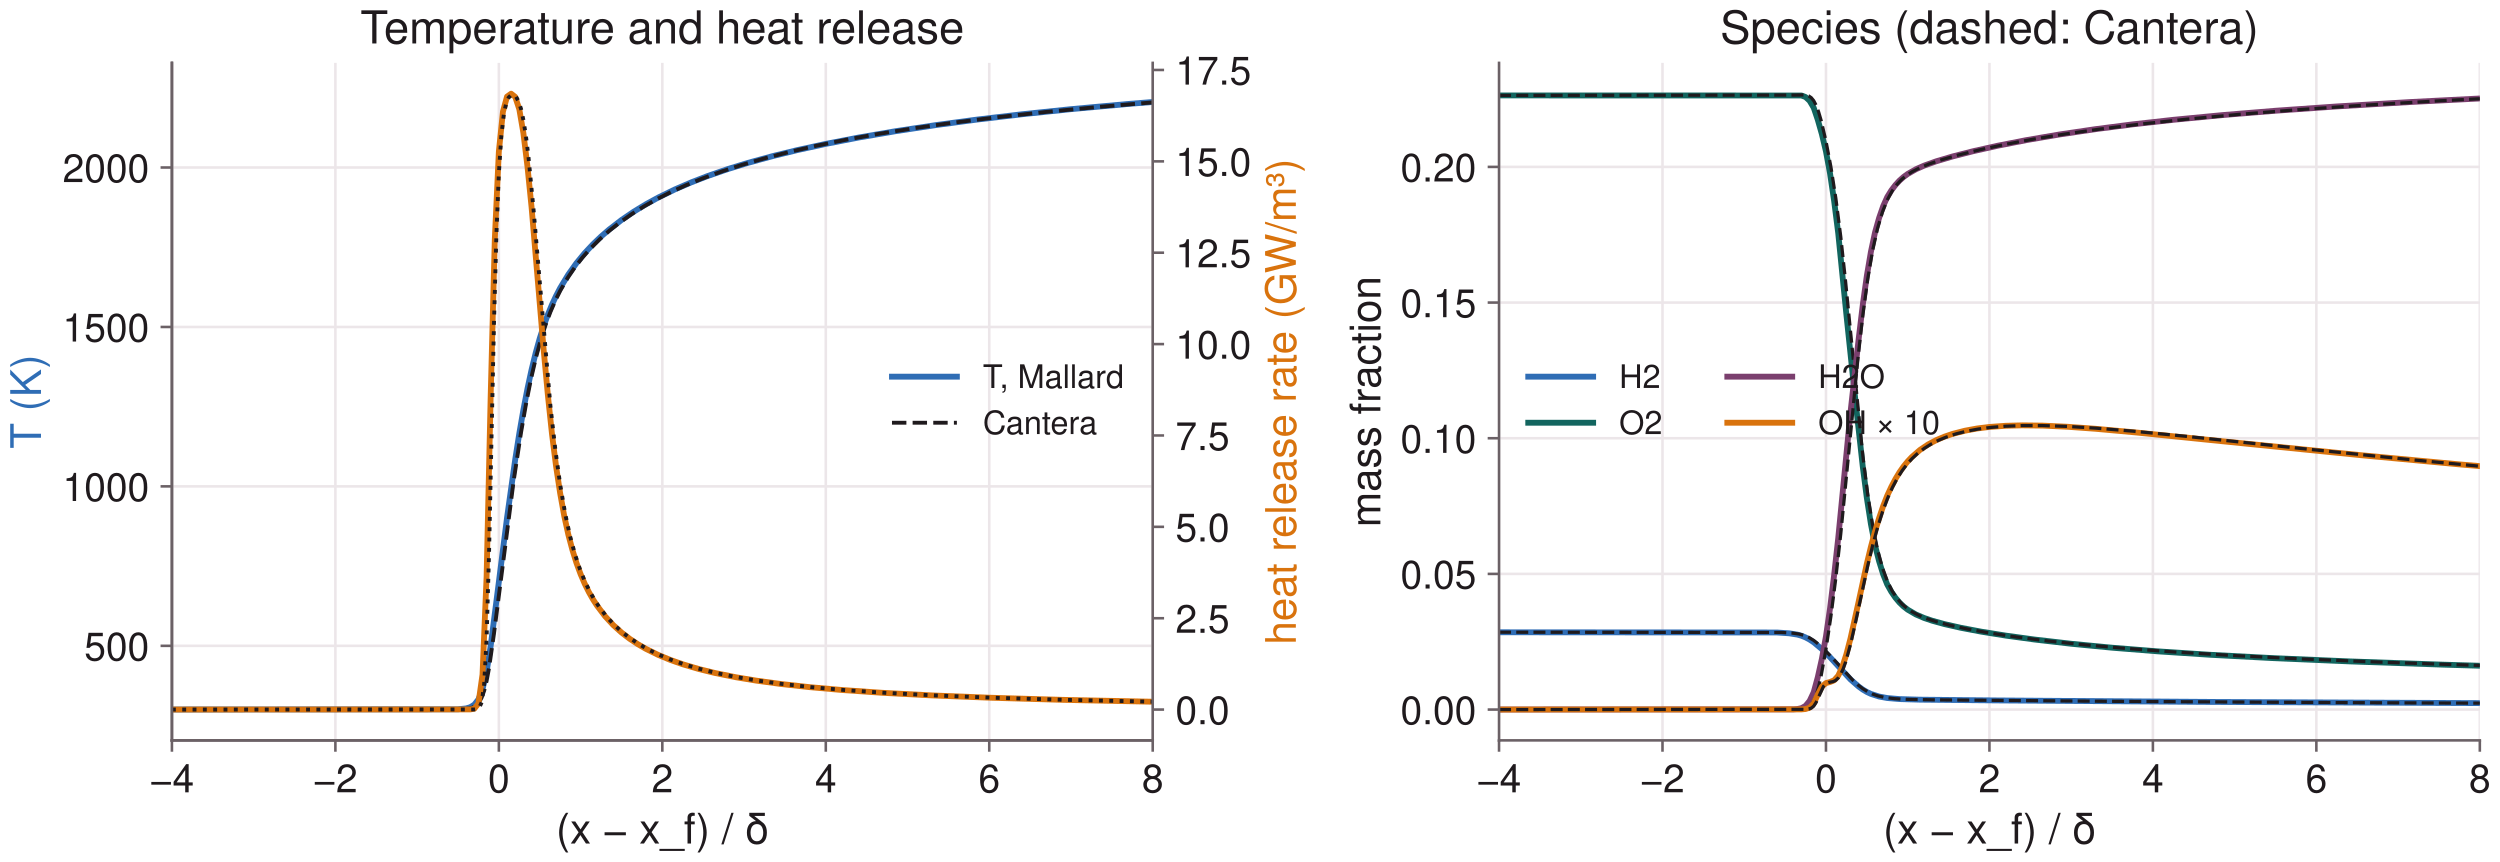
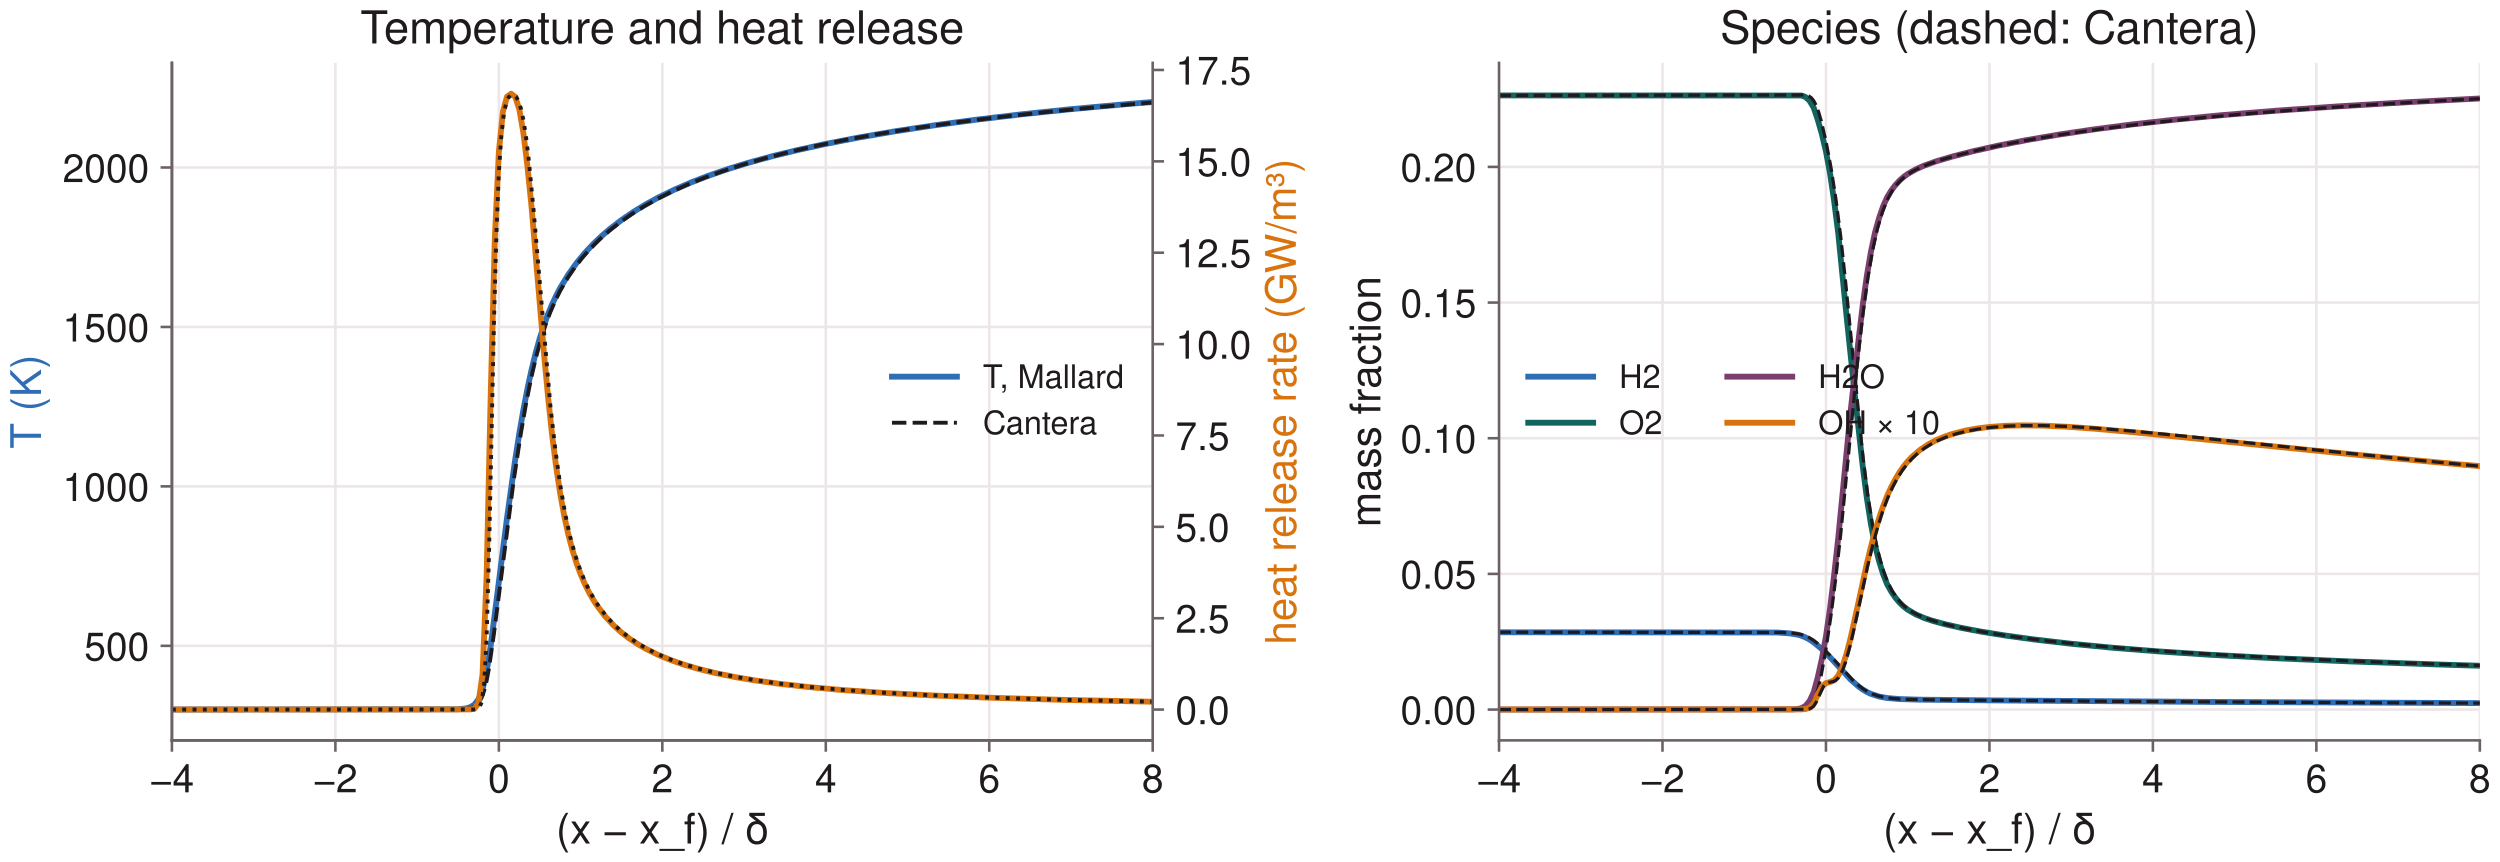
<svg xmlns="http://www.w3.org/2000/svg" xmlns:xlink="http://www.w3.org/1999/xlink" width="770.322pt" height="265.453pt" viewBox="0 0 770.322 265.453" version="1.1">
  <defs>
    <style type="text/css">*{stroke-linejoin: round; stroke-linecap: butt}</style>
  </defs>
  <g id="figure_1">
    <g id="patch_1">
      <path d="M 0 265.453  L 770.322 265.453  L 770.322 0  L 0 0  L 0 265.453  z " style="fill: none" />
    </g>
    <g id="axes_1">
      <g id="patch_2">
        <path d="M 52.975 228.131  L 355.186 228.131  L 355.186 19.38  L 52.975 19.38  L 52.975 228.131  z " style="fill: none" />
      </g>
      <g id="matplotlib.axis_1">
        <g id="xtick_1">
          <g id="line2d_1">
            <path d="M 52.975 228.131  L 52.975 19.38  " clip-path="url(#pecd382f8bd)" style="fill: none; stroke: #ece6e9; stroke-width: 0.8; stroke-linecap: square" />
          </g>
          <g id="line2d_2">
            <defs>
              <path id="m103bd00e00" d="M 0 0  L 0 3.5  " style="stroke: #6b6166; stroke-width: 0.8" />
            </defs>
            <g>
              <use xlink:href="#m103bd00e00" x="52.975" y="228.131" style="fill: #6b6166; stroke: #6b6166; stroke-width: 0.8" />
            </g>
          </g>
          <g id="text_1">
            <text style="font-size: 12px; font-family: 'Helvetica', 'Arial', 'DejaVu Sans'; text-anchor: middle; fill: #1f1a1d" x="52.975" y="244.131" transform="rotate(-0 52.97531 244.1309)">−4</text>
          </g>
        </g>
        <g id="xtick_2">
          <g id="line2d_3">
            <path d="M 103.344 228.131  L 103.344 19.38  " clip-path="url(#pecd382f8bd)" style="fill: none; stroke: #ece6e9; stroke-width: 0.8; stroke-linecap: square" />
          </g>
          <g id="line2d_4">
            <g>
              <use xlink:href="#m103bd00e00" x="103.344" y="228.131" style="fill: #6b6166; stroke: #6b6166; stroke-width: 0.8" />
            </g>
          </g>
          <g id="text_2">
            <text style="font-size: 12px; font-family: 'Helvetica', 'Arial', 'DejaVu Sans'; text-anchor: middle; fill: #1f1a1d" x="103.344" y="244.131" transform="rotate(-0 103.3437 244.1309)">−2</text>
          </g>
        </g>
        <g id="xtick_3">
          <g id="line2d_5">
            <path d="M 153.712 228.131  L 153.712 19.38  " clip-path="url(#pecd382f8bd)" style="fill: none; stroke: #ece6e9; stroke-width: 0.8; stroke-linecap: square" />
          </g>
          <g id="line2d_6">
            <g>
              <use xlink:href="#m103bd00e00" x="153.712" y="228.131" style="fill: #6b6166; stroke: #6b6166; stroke-width: 0.8" />
            </g>
          </g>
          <g id="text_3">
            <text style="font-size: 12px; font-family: 'Helvetica', 'Arial', 'DejaVu Sans'; text-anchor: middle; fill: #1f1a1d" x="153.712" y="244.131" transform="rotate(-0 153.7121 244.1309)">0</text>
          </g>
        </g>
        <g id="xtick_4">
          <g id="line2d_7">
            <path d="M 204.081 228.131  L 204.081 19.38  " clip-path="url(#pecd382f8bd)" style="fill: none; stroke: #ece6e9; stroke-width: 0.8; stroke-linecap: square" />
          </g>
          <g id="line2d_8">
            <g>
              <use xlink:href="#m103bd00e00" x="204.081" y="228.131" style="fill: #6b6166; stroke: #6b6166; stroke-width: 0.8" />
            </g>
          </g>
          <g id="text_4">
            <text style="font-size: 12px; font-family: 'Helvetica', 'Arial', 'DejaVu Sans'; text-anchor: middle; fill: #1f1a1d" x="204.081" y="244.131" transform="rotate(-0 204.0806 244.1309)">2</text>
          </g>
        </g>
        <g id="xtick_5">
          <g id="line2d_9">
            <path d="M 254.449 228.131  L 254.449 19.38  " clip-path="url(#pecd382f8bd)" style="fill: none; stroke: #ece6e9; stroke-width: 0.8; stroke-linecap: square" />
          </g>
          <g id="line2d_10">
            <g>
              <use xlink:href="#m103bd00e00" x="254.449" y="228.131" style="fill: #6b6166; stroke: #6b6166; stroke-width: 0.8" />
            </g>
          </g>
          <g id="text_5">
            <text style="font-size: 12px; font-family: 'Helvetica', 'Arial', 'DejaVu Sans'; text-anchor: middle; fill: #1f1a1d" x="254.449" y="244.131" transform="rotate(-0 254.449 244.1309)">4</text>
          </g>
        </g>
        <g id="xtick_6">
          <g id="line2d_11">
            <path d="M 304.817 228.131  L 304.817 19.38  " clip-path="url(#pecd382f8bd)" style="fill: none; stroke: #ece6e9; stroke-width: 0.8; stroke-linecap: square" />
          </g>
          <g id="line2d_12">
            <g>
              <use xlink:href="#m103bd00e00" x="304.817" y="228.131" style="fill: #6b6166; stroke: #6b6166; stroke-width: 0.8" />
            </g>
          </g>
          <g id="text_6">
            <text style="font-size: 12px; font-family: 'Helvetica', 'Arial', 'DejaVu Sans'; text-anchor: middle; fill: #1f1a1d" x="304.817" y="244.131" transform="rotate(-0 304.8174 244.1309)">6</text>
          </g>
        </g>
        <g id="xtick_7">
          <g id="line2d_13">
            <path d="M 355.186 228.131  L 355.186 19.38  " clip-path="url(#pecd382f8bd)" style="fill: none; stroke: #ece6e9; stroke-width: 0.8; stroke-linecap: square" />
          </g>
          <g id="line2d_14">
            <g>
              <use xlink:href="#m103bd00e00" x="355.186" y="228.131" style="fill: #6b6166; stroke: #6b6166; stroke-width: 0.8" />
            </g>
          </g>
          <g id="text_7">
            <text style="font-size: 12px; font-family: 'Helvetica', 'Arial', 'DejaVu Sans'; text-anchor: middle; fill: #1f1a1d" x="355.186" y="244.131" transform="rotate(-0 355.1858 244.1309)">8</text>
          </g>
        </g>
        <g id="text_8">
          <text style="font-size: 13px; font-family: 'Helvetica', 'Arial', 'DejaVu Sans'; text-anchor: middle; fill: #1f1a1d" x="204.081" y="259.92" transform="rotate(-0 204.0806 259.92)">(x − x_f) / δ</text>
        </g>
      </g>
      <g id="matplotlib.axis_2">
        <g id="ytick_1">
          <g id="line2d_15">
            <path d="M 52.975 198.992  L 355.186 198.992  " clip-path="url(#pecd382f8bd)" style="fill: none; stroke: #ece6e9; stroke-width: 0.8; stroke-linecap: square" />
          </g>
          <g id="line2d_16">
            <defs>
              <path id="m89a3976786" d="M 0 0  L -3.5 0  " style="stroke: #6b6166; stroke-width: 0.8" />
            </defs>
            <g>
              <use xlink:href="#m89a3976786" x="52.975" y="198.992" style="fill: #6b6166; stroke: #6b6166; stroke-width: 0.8" />
            </g>
          </g>
          <g id="text_9">
            <text style="font-size: 12px; font-family: 'Helvetica', 'Arial', 'DejaVu Sans'; text-anchor: end; fill: #1f1a1d" x="45.975" y="203.492" transform="rotate(-0 45.97531 203.4922)">500</text>
          </g>
        </g>
        <g id="ytick_2">
          <g id="line2d_17">
            <path d="M 52.975 149.867  L 355.186 149.867  " clip-path="url(#pecd382f8bd)" style="fill: none; stroke: #ece6e9; stroke-width: 0.8; stroke-linecap: square" />
          </g>
          <g id="line2d_18">
            <g>
              <use xlink:href="#m89a3976786" x="52.975" y="149.867" style="fill: #6b6166; stroke: #6b6166; stroke-width: 0.8" />
            </g>
          </g>
          <g id="text_10">
            <text style="font-size: 12px; font-family: 'Helvetica', 'Arial', 'DejaVu Sans'; text-anchor: end; fill: #1f1a1d" x="45.975" y="154.367" transform="rotate(-0 45.97531 154.3671)">1000</text>
          </g>
        </g>
        <g id="ytick_3">
          <g id="line2d_19">
            <path d="M 52.975 100.742  L 355.186 100.742  " clip-path="url(#pecd382f8bd)" style="fill: none; stroke: #ece6e9; stroke-width: 0.8; stroke-linecap: square" />
          </g>
          <g id="line2d_20">
            <g>
              <use xlink:href="#m89a3976786" x="52.975" y="100.742" style="fill: #6b6166; stroke: #6b6166; stroke-width: 0.8" />
            </g>
          </g>
          <g id="text_11">
            <text style="font-size: 12px; font-family: 'Helvetica', 'Arial', 'DejaVu Sans'; text-anchor: end; fill: #1f1a1d" x="45.975" y="105.242" transform="rotate(-0 45.97531 105.2419)">1500</text>
          </g>
        </g>
        <g id="ytick_4">
          <g id="line2d_21">
            <path d="M 52.975 51.617  L 355.186 51.617  " clip-path="url(#pecd382f8bd)" style="fill: none; stroke: #ece6e9; stroke-width: 0.8; stroke-linecap: square" />
          </g>
          <g id="line2d_22">
            <g>
              <use xlink:href="#m89a3976786" x="52.975" y="51.617" style="fill: #6b6166; stroke: #6b6166; stroke-width: 0.8" />
            </g>
          </g>
          <g id="text_12">
            <text style="font-size: 12px; font-family: 'Helvetica', 'Arial', 'DejaVu Sans'; text-anchor: end; fill: #1f1a1d" x="45.975" y="56.117" transform="rotate(-0 45.97531 56.11676)">2000</text>
          </g>
        </g>
        <g id="text_13">
          <text style="font-size: 13px; font-family: 'Helvetica', 'Arial', 'DejaVu Sans'; text-anchor: middle; fill: #2f6db5" x="12.63" y="123.755" transform="rotate(-90 12.63 123.7555)">T (K)</text>
        </g>
      </g>
      <g id="line2d_23">
-         <path d="M 17.717 218.641  L 141.12 218.553  L 143.638 218.277  L 144.898 217.9  L 146.157 217.115  L 147.416 215.506  L 148.675 212.401  L 149.935 207.012  L 151.194 199.037  L 153.712 179.33  L 156.231 159.524  L 158.749 141.604  L 160.008 133.58  L 161.267 126.3  L 162.527 119.768  L 163.786 113.938  L 165.045 108.79  L 166.304 104.285  L 167.563 100.35  L 168.823 96.903  L 170.082 93.871  L 171.341 91.171  L 172.6 88.752  L 175.119 84.585  L 177.637 81.054  L 180.156 77.997  L 182.674 75.302  L 185.192 72.891  L 187.711 70.712  L 191.488 67.797  L 195.266 65.224  L 199.044 62.93  L 202.821 60.866  L 207.858 58.408  L 212.895 56.229  L 217.932 54.278  L 224.228 52.102  L 230.524 50.166  L 238.079 48.099  L 245.635 46.257  L 254.449 44.337  L 264.523 42.386  L 275.856 40.44  L 288.448 38.532  L 301.04 36.846  L 314.891 35.207  L 330.002 33.632  L 347.631 32.024  L 366.519 30.524  L 385.407 29.237  L 392.962 28.89  L 394.221 28.869  L 394.221 28.869  " clip-path="url(#pecd382f8bd)" style="fill: none; stroke: #2f6db5; stroke-width: 1.8; stroke-linecap: square" />
+         <path d="M 17.7 218.641  L 141.118 218.553  L 143.637 218.277  L 144.897 217.9  L 146.156 217.115  L 147.415 215.506  L 148.675 212.401  L 149.934 207.012  L 151.193 199.037  L 153.712 179.33  L 156.231 159.524  L 158.75 141.604  L 160.009 133.58  L 161.268 126.3  L 162.528 119.768  L 163.787 113.938  L 165.046 108.79  L 166.306 104.285  L 167.565 100.35  L 168.825 96.903  L 170.084 93.871  L 171.343 91.171  L 172.603 88.752  L 175.121 84.585  L 177.64 81.054  L 180.159 77.997  L 182.678 75.302  L 185.196 72.891  L 187.715 70.712  L 191.493 67.797  L 195.271 65.224  L 199.049 62.93  L 202.827 60.866  L 207.865 58.408  L 212.902 56.229  L 217.94 54.278  L 224.237 52.102  L 230.534 50.166  L 238.09 48.099  L 245.646 46.257  L 254.462 44.337  L 264.536 42.386  L 275.871 40.44  L 288.464 38.532  L 301.058 36.846  L 314.911 35.207  L 330.024 33.632  L 347.655 32.024  L 366.545 30.524  L 385.436 29.237  L 392.992 28.89  L 394.251 28.869  L 394.251 28.869  " clip-path="url(#pecd382f8bd)" style="fill: none; stroke: #2f6db5; stroke-width: 1.8; stroke-linecap: square" />
      </g>
      <g id="line2d_24">
-         <path d="M 52.975 218.642  L 142.351 218.565  L 144.623 218.311  L 145.381 218.102  L 146.138 217.762  L 146.895 217.211  L 147.653 216.332  L 148.41 214.953  L 149.168 212.863  L 149.925 209.859  L 150.682 205.846  L 152.197 195.316  L 158.257 148.252  L 160.529 133.338  L 162.044 124.637  L 163.559 117.012  L 165.073 110.448  L 166.588 104.856  L 168.103 100.107  L 169.618 96.055  L 171.133 92.567  L 172.648 89.526  L 174.92 85.61  L 177.192 82.273  L 179.464 79.365  L 181.737 76.785  L 184.766 73.743  L 187.796 71.059  L 190.826 68.66  L 194.613 65.988  L 198.4 63.609  L 202.187 61.472  L 206.732 59.169  L 211.276 57.104  L 216.578 54.943  L 222.637 52.744  L 228.697 50.782  L 235.513 48.808  L 243.088 46.853  L 251.419 44.941  L 260.508 43.09  L 270.355 41.311  L 281.716 39.497  L 293.835 37.792  L 307.468 36.103  L 322.617 34.459  L 339.28 32.878  L 355.186 31.55  L 355.186 31.55  " clip-path="url(#pecd382f8bd)" style="fill: none; stroke-dasharray: 4.44,1.92; stroke-dashoffset: 0; stroke: #1f1a1d; stroke-width: 1.2" />
+         <path d="M 52.975 218.642  L 142.351 218.563  L 144.623 218.306  L 145.381 218.096  L 146.138 217.754  L 146.895 217.203  L 147.653 216.321  L 148.41 214.938  L 149.168 212.843  L 149.925 209.832  L 150.682 205.811  L 152.197 195.267  L 158.257 148.205  L 160.529 133.297  L 162.044 124.602  L 163.559 116.982  L 165.073 110.422  L 166.588 104.835  L 168.103 100.089  L 169.618 96.041  L 171.133 92.555  L 172.648 89.517  L 174.92 85.603  L 177.192 82.268  L 179.464 79.362  L 181.737 76.784  L 184.766 73.744  L 187.796 71.062  L 190.826 68.665  L 194.613 65.995  L 198.4 63.619  L 202.187 61.482  L 206.732 59.181  L 211.276 57.117  L 216.578 54.957  L 222.637 52.759  L 228.697 50.799  L 235.513 48.826  L 243.088 46.872  L 251.419 44.961  L 260.508 43.11  L 270.355 41.331  L 281.716 39.519  L 293.835 37.815  L 307.468 36.127  L 322.617 34.482  L 339.28 32.9  L 355.186 31.571  L 355.186 31.571  " clip-path="url(#pecd382f8bd)" style="fill: none; stroke-dasharray: 4.44,1.92; stroke-dashoffset: 0; stroke: #1f1a1d; stroke-width: 1.2" />
      </g>
      <g id="patch_3">
        <path d="M 52.975 228.131  L 52.975 19.38  " style="fill: none; stroke: #6b6166; stroke-width: 0.8; stroke-linejoin: miter; stroke-linecap: square" />
      </g>
      <g id="patch_4">
        <path d="M 52.975 228.131  L 355.186 228.131  " style="fill: none; stroke: #6b6166; stroke-width: 0.8; stroke-linejoin: miter; stroke-linecap: square" />
      </g>
      <g id="text_14">
        <text style="font-size: 14px; font-family: 'Helvetica', 'Arial', 'DejaVu Sans'; text-anchor: middle; fill: #1f1a1d" x="204.081" y="13.38" transform="rotate(-0 204.0806 13.38)">Temperature and heat release</text>
      </g>
      <g id="legend_1">
        <g id="line2d_25">
          <path d="M 274.844 116.056  L 284.844 116.056  L 294.844 116.056  " style="fill: none; stroke: #2f6db5; stroke-width: 1.8; stroke-linecap: square" />
        </g>
        <g id="text_15">
          <text style="font-size: 10px; font-family: 'Helvetica', 'Arial', 'DejaVu Sans'; text-anchor: start; fill: #1f1a1d" x="302.844" y="119.556" transform="rotate(-0 302.8436 119.5563)">T, Mallard</text>
        </g>
        <g id="line2d_26">
          <path d="M 274.844 130.255  L 284.844 130.255  L 294.844 130.255  " style="fill: none; stroke-dasharray: 4.44,1.92; stroke-dashoffset: 0; stroke: #1f1a1d; stroke-width: 1.2" />
        </g>
        <g id="text_16">
          <text style="font-size: 10px; font-family: 'Helvetica', 'Arial', 'DejaVu Sans'; text-anchor: start; fill: #1f1a1d" x="302.844" y="133.755" transform="rotate(-0 302.8436 133.7555)">Cantera</text>
        </g>
      </g>
    </g>
    <g id="axes_2">
      <g id="patch_5">
        <path d="M 461.895 228.131  L 764.105 228.131  L 764.105 19.38  L 461.895 19.38  L 461.895 228.131  z " style="fill: none" />
      </g>
      <g id="matplotlib.axis_3">
        <g id="xtick_8">
          <g id="line2d_27">
            <path d="M 461.895 228.131  L 461.895 19.38  " clip-path="url(#p60fa558d27)" style="fill: none; stroke: #ece6e9; stroke-width: 0.8; stroke-linecap: square" />
          </g>
          <g id="line2d_28">
            <g>
              <use xlink:href="#m103bd00e00" x="461.895" y="228.131" style="fill: #6b6166; stroke: #6b6166; stroke-width: 0.8" />
            </g>
          </g>
          <g id="text_17">
            <text style="font-size: 12px; font-family: 'Helvetica', 'Arial', 'DejaVu Sans'; text-anchor: middle; fill: #1f1a1d" x="461.895" y="244.131" transform="rotate(-0 461.8948 244.1309)">−4</text>
          </g>
        </g>
        <g id="xtick_9">
          <g id="line2d_29">
            <path d="M 512.263 228.131  L 512.263 19.38  " clip-path="url(#p60fa558d27)" style="fill: none; stroke: #ece6e9; stroke-width: 0.8; stroke-linecap: square" />
          </g>
          <g id="line2d_30">
            <g>
              <use xlink:href="#m103bd00e00" x="512.263" y="228.131" style="fill: #6b6166; stroke: #6b6166; stroke-width: 0.8" />
            </g>
          </g>
          <g id="text_18">
            <text style="font-size: 12px; font-family: 'Helvetica', 'Arial', 'DejaVu Sans'; text-anchor: middle; fill: #1f1a1d" x="512.263" y="244.131" transform="rotate(-0 512.2632 244.1309)">−2</text>
          </g>
        </g>
        <g id="xtick_10">
          <g id="line2d_31">
            <path d="M 562.632 228.131  L 562.632 19.38  " clip-path="url(#p60fa558d27)" style="fill: none; stroke: #ece6e9; stroke-width: 0.8; stroke-linecap: square" />
          </g>
          <g id="line2d_32">
            <g>
              <use xlink:href="#m103bd00e00" x="562.632" y="228.131" style="fill: #6b6166; stroke: #6b6166; stroke-width: 0.8" />
            </g>
          </g>
          <g id="text_19">
            <text style="font-size: 12px; font-family: 'Helvetica', 'Arial', 'DejaVu Sans'; text-anchor: middle; fill: #1f1a1d" x="562.632" y="244.131" transform="rotate(-0 562.6316 244.1309)">0</text>
          </g>
        </g>
        <g id="xtick_11">
          <g id="line2d_33">
            <path d="M 613 228.131  L 613 19.38  " clip-path="url(#p60fa558d27)" style="fill: none; stroke: #ece6e9; stroke-width: 0.8; stroke-linecap: square" />
          </g>
          <g id="line2d_34">
            <g>
              <use xlink:href="#m103bd00e00" x="613" y="228.131" style="fill: #6b6166; stroke: #6b6166; stroke-width: 0.8" />
            </g>
          </g>
          <g id="text_20">
            <text style="font-size: 12px; font-family: 'Helvetica', 'Arial', 'DejaVu Sans'; text-anchor: middle; fill: #1f1a1d" x="613" y="244.131" transform="rotate(-0 613.0001 244.1309)">2</text>
          </g>
        </g>
        <g id="xtick_12">
          <g id="line2d_35">
            <path d="M 663.368 228.131  L 663.368 19.38  " clip-path="url(#p60fa558d27)" style="fill: none; stroke: #ece6e9; stroke-width: 0.8; stroke-linecap: square" />
          </g>
          <g id="line2d_36">
            <g>
              <use xlink:href="#m103bd00e00" x="663.368" y="228.131" style="fill: #6b6166; stroke: #6b6166; stroke-width: 0.8" />
            </g>
          </g>
          <g id="text_21">
            <text style="font-size: 12px; font-family: 'Helvetica', 'Arial', 'DejaVu Sans'; text-anchor: middle; fill: #1f1a1d" x="663.368" y="244.131" transform="rotate(-0 663.3685 244.1309)">4</text>
          </g>
        </g>
        <g id="xtick_13">
          <g id="line2d_37">
            <path d="M 713.737 228.131  L 713.737 19.38  " clip-path="url(#p60fa558d27)" style="fill: none; stroke: #ece6e9; stroke-width: 0.8; stroke-linecap: square" />
          </g>
          <g id="line2d_38">
            <g>
              <use xlink:href="#m103bd00e00" x="713.737" y="228.131" style="fill: #6b6166; stroke: #6b6166; stroke-width: 0.8" />
            </g>
          </g>
          <g id="text_22">
            <text style="font-size: 12px; font-family: 'Helvetica', 'Arial', 'DejaVu Sans'; text-anchor: middle; fill: #1f1a1d" x="713.737" y="244.131" transform="rotate(-0 713.7369 244.1309)">6</text>
          </g>
        </g>
        <g id="xtick_14">
          <g id="line2d_39">
            <path d="M 764.105 228.131  L 764.105 19.38  " clip-path="url(#p60fa558d27)" style="fill: none; stroke: #ece6e9; stroke-width: 0.8; stroke-linecap: square" />
          </g>
          <g id="line2d_40">
            <g>
              <use xlink:href="#m103bd00e00" x="764.105" y="228.131" style="fill: #6b6166; stroke: #6b6166; stroke-width: 0.8" />
            </g>
          </g>
          <g id="text_23">
            <text style="font-size: 12px; font-family: 'Helvetica', 'Arial', 'DejaVu Sans'; text-anchor: middle; fill: #1f1a1d" x="764.105" y="244.131" transform="rotate(-0 764.1053 244.1309)">8</text>
          </g>
        </g>
        <g id="text_24">
          <text style="font-size: 13px; font-family: 'Helvetica', 'Arial', 'DejaVu Sans'; text-anchor: middle; fill: #1f1a1d" x="613" y="259.92" transform="rotate(-0 613.0001 259.92)">(x − x_f) / δ</text>
        </g>
      </g>
      <g id="matplotlib.axis_4">
        <g id="ytick_5">
          <g id="line2d_41">
            <path d="M 461.895 218.642  L 764.105 218.642  " clip-path="url(#p60fa558d27)" style="fill: none; stroke: #ece6e9; stroke-width: 0.8; stroke-linecap: square" />
          </g>
          <g id="line2d_42">
            <g>
              <use xlink:href="#m89a3976786" x="461.895" y="218.642" style="fill: #6b6166; stroke: #6b6166; stroke-width: 0.8" />
            </g>
          </g>
          <g id="text_25">
            <text style="font-size: 12px; font-family: 'Helvetica', 'Arial', 'DejaVu Sans'; text-anchor: end; fill: #1f1a1d" x="454.895" y="223.142" transform="rotate(-0 454.8948 223.1423)">0.00</text>
          </g>
        </g>
        <g id="ytick_6">
          <g id="line2d_43">
            <path d="M 461.895 176.839  L 764.105 176.839  " clip-path="url(#p60fa558d27)" style="fill: none; stroke: #ece6e9; stroke-width: 0.8; stroke-linecap: square" />
          </g>
          <g id="line2d_44">
            <g>
              <use xlink:href="#m89a3976786" x="461.895" y="176.839" style="fill: #6b6166; stroke: #6b6166; stroke-width: 0.8" />
            </g>
          </g>
          <g id="text_26">
            <text style="font-size: 12px; font-family: 'Helvetica', 'Arial', 'DejaVu Sans'; text-anchor: end; fill: #1f1a1d" x="454.895" y="181.339" transform="rotate(-0 454.8948 181.3394)">0.05</text>
          </g>
        </g>
        <g id="ytick_7">
          <g id="line2d_45">
            <path d="M 461.895 135.036  L 764.105 135.036  " clip-path="url(#p60fa558d27)" style="fill: none; stroke: #ece6e9; stroke-width: 0.8; stroke-linecap: square" />
          </g>
          <g id="line2d_46">
            <g>
              <use xlink:href="#m89a3976786" x="461.895" y="135.036" style="fill: #6b6166; stroke: #6b6166; stroke-width: 0.8" />
            </g>
          </g>
          <g id="text_27">
            <text style="font-size: 12px; font-family: 'Helvetica', 'Arial', 'DejaVu Sans'; text-anchor: end; fill: #1f1a1d" x="454.895" y="139.536" transform="rotate(-0 454.8948 139.5365)">0.10</text>
          </g>
        </g>
        <g id="ytick_8">
          <g id="line2d_47">
            <path d="M 461.895 93.234  L 764.105 93.234  " clip-path="url(#p60fa558d27)" style="fill: none; stroke: #ece6e9; stroke-width: 0.8; stroke-linecap: square" />
          </g>
          <g id="line2d_48">
            <g>
              <use xlink:href="#m89a3976786" x="461.895" y="93.234" style="fill: #6b6166; stroke: #6b6166; stroke-width: 0.8" />
            </g>
          </g>
          <g id="text_28">
            <text style="font-size: 12px; font-family: 'Helvetica', 'Arial', 'DejaVu Sans'; text-anchor: end; fill: #1f1a1d" x="454.895" y="97.734" transform="rotate(-0 454.8948 97.73359)">0.15</text>
          </g>
        </g>
        <g id="ytick_9">
          <g id="line2d_49">
            <path d="M 461.895 51.431  L 764.105 51.431  " clip-path="url(#p60fa558d27)" style="fill: none; stroke: #ece6e9; stroke-width: 0.8; stroke-linecap: square" />
          </g>
          <g id="line2d_50">
            <g>
              <use xlink:href="#m89a3976786" x="461.895" y="51.431" style="fill: #6b6166; stroke: #6b6166; stroke-width: 0.8" />
            </g>
          </g>
          <g id="text_29">
            <text style="font-size: 12px; font-family: 'Helvetica', 'Arial', 'DejaVu Sans'; text-anchor: end; fill: #1f1a1d" x="454.895" y="55.931" transform="rotate(-0 454.8948 55.93069)">0.20</text>
          </g>
        </g>
        <g id="text_30">
          <text style="font-size: 13px; font-family: 'Helvetica', 'Arial', 'DejaVu Sans'; text-anchor: middle; fill: #1f1a1d" x="425.333" y="123.755" transform="rotate(-90 425.3327 123.7555)">mass fraction</text>
        </g>
      </g>
      <g id="line2d_51">
-         <path d="M 426.637 194.796  L 547.521 194.89  L 551.299 195.142  L 553.817 195.536  L 555.076 195.887  L 556.336 196.401  L 557.595 197.078  L 558.854 197.905  L 561.372 200.01  L 563.891 202.514  L 570.187 209.353  L 572.705 211.553  L 573.965 212.463  L 575.224 213.214  L 576.483 213.812  L 579.001 214.621  L 581.52 215.081  L 585.297 215.405  L 591.593 215.589  L 615.518 215.824  L 679.738 216.28  L 765.365 216.652  L 771.322 216.67  L 771.322 216.67  " clip-path="url(#p60fa558d27)" style="fill: none; stroke: #2f6db5; stroke-width: 1.8; stroke-linecap: square" />
+         <path d="M 426.62 194.796  L 547.519 194.89  L 551.297 195.142  L 553.816 195.536  L 555.075 195.887  L 556.335 196.401  L 557.594 197.078  L 558.854 197.905  L 561.372 200.01  L 563.891 202.514  L 570.188 209.353  L 572.707 211.553  L 573.966 212.463  L 575.225 213.214  L 576.485 213.812  L 579.003 214.621  L 581.522 215.081  L 585.3 215.405  L 591.597 215.589  L 615.525 215.824  L 679.753 216.28  L 765.39 216.652  L 771.322 216.67  L 771.322 216.67  " clip-path="url(#p60fa558d27)" style="fill: none; stroke: #2f6db5; stroke-width: 1.8; stroke-linecap: square" />
      </g>
      <g id="line2d_52">
-         <path d="M 461.895 194.796  L 548.998 194.884  L 552.028 195.049  L 554.3 195.361  L 555.815 195.755  L 557.33 196.387  L 558.845 197.316  L 560.359 198.519  L 562.632 200.667  L 565.661 203.874  L 570.963 209.645  L 572.478 211.041  L 573.993 212.216  L 575.508 213.154  L 577.023 213.871  L 578.537 214.398  L 580.81 214.919  L 583.839 215.29  L 587.627 215.494  L 595.958 215.642  L 650.492 216.1  L 723.962 216.505  L 764.105 216.659  L 764.105 216.659  " clip-path="url(#p60fa558d27)" style="fill: none; stroke-dasharray: 3.7,1.6; stroke-dashoffset: 0; stroke: #1f1a1d" />
+         <path d="M 461.895 194.796  L 548.998 194.884  L 552.028 195.05  L 554.3 195.362  L 555.815 195.756  L 557.33 196.388  L 558.845 197.317  L 560.359 198.522  L 562.632 200.67  L 565.661 203.878  L 570.963 209.648  L 572.478 211.043  L 573.993 212.217  L 575.508 213.155  L 577.023 213.87  L 578.537 214.397  L 580.81 214.917  L 583.839 215.288  L 587.626 215.492  L 595.958 215.64  L 650.492 216.097  L 723.962 216.502  L 764.105 216.656  L 764.105 216.656  " clip-path="url(#p60fa558d27)" style="fill: none; stroke-dasharray: 3.7,1.6; stroke-dashoffset: 0; stroke: #1f1a1d" />
      </g>
      <g id="line2d_53">
-         <path d="M 426.637 29.397  L 555.076 29.427  L 556.336 29.892  L 557.595 31.063  L 558.854 33.188  L 560.113 36.919  L 561.372 41.337  L 562.632 46.671  L 563.891 53.469  L 565.15 61.947  L 566.409 71.865  L 568.928 96.958  L 571.446 120.967  L 573.965 143.718  L 575.224 153.416  L 576.483 161.487  L 577.742 168.008  L 579.001 172.919  L 580.261 176.972  L 581.52 180.109  L 582.779 182.355  L 584.038 184.175  L 585.297 185.674  L 586.557 186.88  L 587.816 187.854  L 590.334 189.329  L 592.853 190.41  L 595.371 191.264  L 599.149 192.303  L 604.186 193.441  L 610.482 194.633  L 618.037 195.847  L 626.851 197.052  L 638.184 198.361  L 650.776 199.575  L 664.628 200.683  L 680.997 201.756  L 699.886 202.761  L 723.811 203.791  L 752.772 204.8  L 771.322 205.35  L 771.322 205.35  " clip-path="url(#p60fa558d27)" style="fill: none; stroke: #12655f; stroke-width: 1.8; stroke-linecap: square" />
+         <path d="M 426.62 29.397  L 555.075 29.427  L 556.335 29.892  L 557.594 31.063  L 558.854 33.188  L 560.113 36.919  L 561.372 41.337  L 562.632 46.671  L 563.891 53.469  L 565.15 61.947  L 566.41 71.865  L 568.928 96.958  L 571.447 120.967  L 573.966 143.718  L 575.225 153.416  L 576.485 161.487  L 577.744 168.008  L 579.003 172.919  L 580.263 176.972  L 581.522 180.109  L 582.782 182.355  L 584.041 184.175  L 585.3 185.674  L 586.56 186.88  L 587.819 187.854  L 590.338 189.329  L 592.856 190.41  L 595.375 191.264  L 599.153 192.303  L 604.191 193.441  L 610.488 194.633  L 618.044 195.847  L 626.859 197.052  L 638.194 198.361  L 650.787 199.575  L 664.64 200.683  L 681.012 201.756  L 699.903 202.761  L 723.831 203.791  L 752.796 204.8  L 771.322 205.349  L 771.322 205.349  " clip-path="url(#p60fa558d27)" style="fill: none; stroke: #12655f; stroke-width: 1.8; stroke-linecap: square" />
      </g>
      <g id="line2d_54">
-         <path d="M 461.895 29.397  L 552.785 29.304  L 555.815 29.256  L 556.572 29.34  L 557.33 29.576  L 558.087 30.086  L 558.845 31.007  L 559.602 32.449  L 560.359 34.461  L 561.117 37.021  L 562.632 43.476  L 564.146 51.394  L 565.661 61.008  L 567.176 72.815  L 568.691 86.889  L 573.993 140.422  L 575.508 152.394  L 577.023 161.998  L 578.537 169.414  L 580.052 174.997  L 581.567 179.138  L 583.082 182.197  L 584.597 184.468  L 586.112 186.173  L 587.627 187.479  L 589.141 188.505  L 591.414 189.692  L 593.686 190.611  L 596.716 191.589  L 600.503 192.584  L 605.805 193.736  L 612.621 194.973  L 620.953 196.236  L 630.799 197.48  L 642.161 198.675  L 655.037 199.804  L 670.185 200.909  L 688.363 202.005  L 709.571 203.056  L 734.566 204.07  L 764.105 205.042  L 764.105 205.042  " clip-path="url(#p60fa558d27)" style="fill: none; stroke-dasharray: 3.7,1.6; stroke-dashoffset: 0; stroke: #1f1a1d" />
+         <path d="M 461.895 29.397  L 552.785 29.305  L 555.815 29.258  L 556.572 29.343  L 557.33 29.582  L 558.087 30.095  L 558.845 31.022  L 559.602 32.47  L 560.359 34.487  L 561.117 37.053  L 562.632 43.519  L 564.146 51.447  L 565.661 61.074  L 567.176 72.895  L 568.691 86.979  L 573.993 140.497  L 575.508 152.456  L 577.023 162.048  L 578.537 169.453  L 580.052 175.028  L 581.567 179.165  L 583.082 182.221  L 584.597 184.488  L 586.112 186.192  L 587.626 187.497  L 589.141 188.522  L 591.414 189.707  L 593.686 190.625  L 596.716 191.602  L 600.503 192.596  L 605.805 193.748  L 612.621 194.984  L 620.953 196.247  L 630.799 197.49  L 642.161 198.684  L 655.037 199.812  L 670.185 200.917  L 688.363 202.012  L 709.571 203.063  L 734.566 204.076  L 764.105 205.049  L 764.105 205.049  " clip-path="url(#p60fa558d27)" style="fill: none; stroke-dasharray: 3.7,1.6; stroke-dashoffset: 0; stroke: #1f1a1d" />
      </g>
      <g id="line2d_55">
-         <path d="M 426.637 218.642  L 552.558 218.571  L 553.817 218.469  L 555.076 218.204  L 556.336 217.497  L 557.595 215.969  L 558.854 213.298  L 560.113 208.66  L 561.372 203.001  L 562.632 196.054  L 563.891 187.412  L 565.15 177.165  L 566.409 165.806  L 570.187 127.083  L 572.705 104.443  L 573.965 93.996  L 575.224 84.995  L 576.483 77.579  L 577.742 71.639  L 579.001 67.162  L 580.261 63.51  L 581.52 60.694  L 582.779 58.656  L 584.038 57.002  L 585.297 55.633  L 586.557 54.516  L 587.816 53.596  L 590.334 52.155  L 592.853 51.04  L 596.63 49.692  L 601.667 48.2  L 607.963 46.593  L 615.518 44.905  L 624.333 43.183  L 634.407 41.463  L 645.74 39.783  L 657.072 38.323  L 669.665 36.915  L 684.775 35.464  L 701.145 34.122  L 720.033 32.796  L 742.699 31.436  L 767.883 30.149  L 771.322 29.989  L 771.322 29.989  " clip-path="url(#p60fa558d27)" style="fill: none; stroke: #7b3f6e; stroke-width: 1.8; stroke-linecap: square" />
+         <path d="M 426.62 218.642  L 552.557 218.571  L 553.816 218.469  L 555.075 218.204  L 556.335 217.497  L 557.594 215.969  L 558.854 213.298  L 560.113 208.66  L 561.372 203.001  L 562.632 196.054  L 563.891 187.412  L 565.15 177.165  L 566.41 165.806  L 570.188 127.083  L 572.707 104.443  L 573.966 93.996  L 575.225 84.995  L 576.485 77.579  L 577.744 71.639  L 579.003 67.162  L 580.263 63.51  L 581.522 60.694  L 582.782 58.656  L 584.041 57.002  L 585.3 55.633  L 586.56 54.516  L 587.819 53.596  L 590.338 52.155  L 592.856 51.04  L 596.635 49.692  L 601.672 48.2  L 607.969 46.593  L 615.525 44.905  L 624.341 43.183  L 634.416 41.463  L 645.75 39.783  L 657.084 38.323  L 669.678 36.915  L 684.79 35.464  L 701.162 34.122  L 720.053 32.796  L 742.721 31.436  L 767.909 30.149  L 771.322 29.991  L 771.322 29.991  " clip-path="url(#p60fa558d27)" style="fill: none; stroke: #7b3f6e; stroke-width: 1.8; stroke-linecap: square" />
      </g>
      <g id="line2d_56">
-         <path d="M 461.895 218.642  L 555.057 218.56  L 556.572 218.282  L 557.33 217.914  L 558.087 217.228  L 558.845 216.051  L 559.602 214.223  L 560.359 211.665  L 561.117 208.395  L 562.632 200.084  L 564.146 189.959  L 565.661 178.186  L 567.176 164.654  L 569.448 141.606  L 572.478 110.479  L 573.993 97.083  L 575.508 85.934  L 577.023 77.093  L 578.537 70.328  L 580.052 65.269  L 581.567 61.53  L 583.082 58.768  L 584.597 56.708  L 586.112 55.142  L 587.627 53.921  L 589.141 52.939  L 591.414 51.759  L 594.443 50.517  L 598.23 49.248  L 603.532 47.746  L 610.349 46.084  L 617.923 44.476  L 626.255 42.927  L 636.101 41.328  L 647.463 39.724  L 659.581 38.238  L 673.972 36.706  L 689.878 35.246  L 708.056 33.806  L 728.507 32.416  L 751.987 31.052  L 764.105 30.426  L 764.105 30.426  " clip-path="url(#p60fa558d27)" style="fill: none; stroke-dasharray: 3.7,1.6; stroke-dashoffset: 0; stroke: #1f1a1d" />
+         <path d="M 461.895 218.642  L 555.057 218.559  L 556.572 218.278  L 557.33 217.906  L 558.087 217.216  L 558.845 216.033  L 559.602 214.198  L 560.359 211.632  L 561.117 208.354  L 562.632 200.03  L 564.146 189.894  L 565.661 178.11  L 567.176 164.567  L 569.448 141.513  L 572.478 110.397  L 573.993 97.011  L 575.508 85.874  L 577.023 77.045  L 578.537 70.289  L 580.052 65.237  L 581.567 61.502  L 583.082 58.742  L 584.597 56.684  L 586.112 55.121  L 587.626 53.9  L 589.141 52.919  L 591.414 51.741  L 594.443 50.499  L 598.23 49.231  L 603.532 47.73  L 610.349 46.069  L 617.923 44.463  L 626.255 42.914  L 636.101 41.316  L 647.463 39.714  L 660.339 38.142  L 674.73 36.623  L 690.636 35.173  L 708.814 33.744  L 729.264 32.362  L 751.987 31.044  L 764.105 30.418  L 764.105 30.418  " clip-path="url(#p60fa558d27)" style="fill: none; stroke-dasharray: 3.7,1.6; stroke-dashoffset: 0; stroke: #1f1a1d" />
      </g>
      <g id="line2d_57">
-         <path d="M 426.637 218.642  L 555.076 218.59  L 556.336 218.472  L 557.595 218.056  L 558.854 216.753  L 560.113 214.012  L 561.372 211.579  L 562.632 210.472  L 563.891 210.144  L 565.15 209.623  L 566.409 208.211  L 567.668 205.518  L 568.928 201.574  L 570.187 196.74  L 572.705 185.37  L 575.224 173.704  L 576.483 168.482  L 577.742 163.76  L 579.001 159.639  L 580.261 155.925  L 581.52 152.7  L 582.779 149.987  L 584.038 147.593  L 585.297 145.503  L 586.557 143.71  L 587.816 142.166  L 589.075 140.828  L 591.593 138.64  L 594.112 136.944  L 596.63 135.607  L 599.149 134.542  L 601.667 133.688  L 605.445 132.714  L 609.222 132.024  L 613 131.555  L 618.037 131.193  L 623.074 131.063  L 629.37 131.142  L 636.925 131.49  L 645.74 132.125  L 658.332 133.269  L 684.775 135.963  L 727.588 140.267  L 757.809 143.088  L 771.322 144.243  L 771.322 144.243  " clip-path="url(#p60fa558d27)" style="fill: none; stroke: #d9730d; stroke-width: 1.8; stroke-linecap: square" />
+         <path d="M 426.62 218.642  L 555.075 218.59  L 556.335 218.472  L 557.594 218.056  L 558.854 216.753  L 560.113 214.012  L 561.372 211.579  L 562.632 210.472  L 563.891 210.144  L 565.15 209.623  L 566.41 208.211  L 567.669 205.518  L 568.928 201.574  L 570.188 196.74  L 572.707 185.37  L 575.225 173.704  L 576.485 168.482  L 577.744 163.76  L 579.003 159.639  L 580.263 155.925  L 581.522 152.7  L 582.782 149.987  L 584.041 147.593  L 585.3 145.503  L 586.56 143.71  L 587.819 142.166  L 589.078 140.828  L 591.597 138.64  L 594.116 136.944  L 596.635 135.607  L 599.153 134.542  L 601.672 133.688  L 605.45 132.714  L 609.228 132.024  L 613.006 131.555  L 618.044 131.193  L 623.081 131.063  L 629.378 131.142  L 636.934 131.49  L 645.75 132.125  L 658.344 133.269  L 684.79 135.963  L 727.609 140.267  L 757.834 143.088  L 771.322 144.241  L 771.322 144.241  " clip-path="url(#p60fa558d27)" style="fill: none; stroke: #d9730d; stroke-width: 1.8; stroke-linecap: square" />
      </g>
      <g id="line2d_58">
-         <path d="M 461.895 218.642  L 556.572 218.563  L 557.33 218.46  L 558.087 218.202  L 558.845 217.601  L 559.602 216.436  L 561.874 211.482  L 562.632 210.653  L 563.389 210.299  L 564.904 210.003  L 565.661 209.625  L 566.419 208.898  L 567.176 207.739  L 567.934 206.106  L 568.691 203.997  L 570.206 198.521  L 571.721 191.863  L 575.508 174.303  L 577.023 168.048  L 578.537 162.517  L 580.052 157.738  L 581.567 153.677  L 583.082 150.261  L 584.597 147.405  L 586.112 145.018  L 587.627 143.018  L 589.141 141.334  L 590.656 139.907  L 592.928 138.146  L 595.201 136.736  L 597.473 135.594  L 599.745 134.66  L 602.775 133.667  L 605.805 132.902  L 609.592 132.194  L 613.379 131.701  L 617.923 131.329  L 623.225 131.13  L 629.285 131.133  L 636.859 131.384  L 645.948 131.935  L 657.309 132.863  L 673.215 134.405  L 708.814 138.162  L 742.14 141.569  L 764.105 143.662  L 764.105 143.662  " clip-path="url(#p60fa558d27)" style="fill: none; stroke-dasharray: 3.7,1.6; stroke-dashoffset: 0; stroke: #1f1a1d" />
+         <path d="M 461.895 218.642  L 556.572 218.563  L 557.33 218.458  L 558.087 218.198  L 558.845 217.593  L 559.602 216.422  L 561.874 211.468  L 562.632 210.645  L 563.389 210.294  L 564.904 209.998  L 565.661 209.618  L 566.419 208.888  L 567.176 207.725  L 567.934 206.088  L 568.691 203.976  L 570.206 198.494  L 571.721 191.834  L 575.508 174.278  L 577.023 168.027  L 578.537 162.499  L 580.052 157.724  L 581.567 153.664  L 583.082 150.251  L 584.597 147.397  L 586.112 145.011  L 587.626 143.013  L 589.141 141.33  L 590.656 139.903  L 592.928 138.144  L 595.201 136.735  L 597.473 135.593  L 599.745 134.658  L 602.775 133.667  L 605.805 132.902  L 609.592 132.194  L 613.379 131.701  L 617.923 131.329  L 623.225 131.129  L 629.285 131.131  L 636.859 131.382  L 645.948 131.931  L 657.309 132.857  L 673.215 134.397  L 708.056 138.068  L 742.14 141.554  L 764.105 143.645  L 764.105 143.645  " clip-path="url(#p60fa558d27)" style="fill: none; stroke-dasharray: 3.7,1.6; stroke-dashoffset: 0; stroke: #1f1a1d" />
      </g>
      <g id="patch_6">
        <path d="M 461.895 228.131  L 461.895 19.38  " style="fill: none; stroke: #6b6166; stroke-width: 0.8; stroke-linejoin: miter; stroke-linecap: square" />
      </g>
      <g id="patch_7">
        <path d="M 461.895 228.131  L 764.105 228.131  " style="fill: none; stroke: #6b6166; stroke-width: 0.8; stroke-linejoin: miter; stroke-linecap: square" />
      </g>
      <g id="text_31">
        <text style="font-size: 14px; font-family: 'Helvetica', 'Arial', 'DejaVu Sans'; text-anchor: middle; fill: #1f1a1d" x="613" y="13.38" transform="rotate(-0 613.0001 13.38)">Species (dashed: Cantera)</text>
      </g>
      <g id="legend_2">
        <g id="line2d_59">
          <path d="M 470.895 116.056  L 480.895 116.056  L 490.895 116.056  " style="fill: none; stroke: #2f6db5; stroke-width: 1.8; stroke-linecap: square" />
        </g>
        <g id="text_32">
          <text style="font-size: 10px; font-family: 'Helvetica', 'Arial', 'DejaVu Sans'; text-anchor: start; fill: #1f1a1d" x="498.895" y="119.556" transform="rotate(-0 498.8948 119.5563)">H2</text>
        </g>
        <g id="line2d_60">
          <path d="M 470.895 130.255  L 480.895 130.255  L 490.895 130.255  " style="fill: none; stroke: #12655f; stroke-width: 1.8; stroke-linecap: square" />
        </g>
        <g id="text_33">
          <text style="font-size: 10px; font-family: 'Helvetica', 'Arial', 'DejaVu Sans'; text-anchor: start; fill: #1f1a1d" x="498.895" y="133.755" transform="rotate(-0 498.8948 133.7555)">O2</text>
        </g>
        <g id="line2d_61">
          <path d="M 532.234 116.056  L 542.234 116.056  L 552.234 116.056  " style="fill: none; stroke: #7b3f6e; stroke-width: 1.8; stroke-linecap: square" />
        </g>
        <g id="text_34">
          <text style="font-size: 10px; font-family: 'Helvetica', 'Arial', 'DejaVu Sans'; text-anchor: start; fill: #1f1a1d" x="560.234" y="119.556" transform="rotate(-0 560.2339 119.5563)">H2O</text>
        </g>
        <g id="line2d_62">
          <path d="M 532.234 130.255  L 542.234 130.255  L 552.234 130.255  " style="fill: none; stroke: #d9730d; stroke-width: 1.8; stroke-linecap: square" />
        </g>
        <g id="text_35">
          <text style="font-size: 10px; font-family: 'Helvetica', 'Arial', 'DejaVu Sans'; text-anchor: start; fill: #1f1a1d" x="560.234" y="133.755" transform="rotate(-0 560.2339 133.7555)">OH × 10</text>
        </g>
      </g>
    </g>
    <g id="axes_3">
      <g id="matplotlib.axis_5">
        <g id="ytick_10">
          <g id="line2d_63">
            <defs>
              <path id="m2a099bc363" d="M 0 0  L 3.5 0  " style="stroke: #6b6166; stroke-width: 0.8" />
            </defs>
            <g>
              <use xlink:href="#m2a099bc363" x="355.186" y="218.642" style="fill: #6b6166; stroke: #6b6166; stroke-width: 0.8" />
            </g>
          </g>
          <g id="text_36">
            <text style="font-size: 12px; font-family: 'Helvetica', 'Arial', 'DejaVu Sans'; text-anchor: start; fill: #1f1a1d" x="362.186" y="223.142" transform="rotate(-0 362.1858 223.1423)">0.0</text>
          </g>
        </g>
        <g id="ytick_11">
          <g id="line2d_64">
            <g>
              <use xlink:href="#m2a099bc363" x="355.186" y="190.488" style="fill: #6b6166; stroke: #6b6166; stroke-width: 0.8" />
            </g>
          </g>
          <g id="text_37">
            <text style="font-size: 12px; font-family: 'Helvetica', 'Arial', 'DejaVu Sans'; text-anchor: start; fill: #1f1a1d" x="362.186" y="194.988" transform="rotate(-0 362.1858 194.9879)">2.5</text>
          </g>
        </g>
        <g id="ytick_12">
          <g id="line2d_65">
            <g>
              <use xlink:href="#m2a099bc363" x="355.186" y="162.334" style="fill: #6b6166; stroke: #6b6166; stroke-width: 0.8" />
            </g>
          </g>
          <g id="text_38">
            <text style="font-size: 12px; font-family: 'Helvetica', 'Arial', 'DejaVu Sans'; text-anchor: start; fill: #1f1a1d" x="362.186" y="166.834" transform="rotate(-0 362.1858 166.8336)">5.0</text>
          </g>
        </g>
        <g id="ytick_13">
          <g id="line2d_66">
            <g>
              <use xlink:href="#m2a099bc363" x="355.186" y="134.179" style="fill: #6b6166; stroke: #6b6166; stroke-width: 0.8" />
            </g>
          </g>
          <g id="text_39">
            <text style="font-size: 12px; font-family: 'Helvetica', 'Arial', 'DejaVu Sans'; text-anchor: start; fill: #1f1a1d" x="362.186" y="138.679" transform="rotate(-0 362.1858 138.6793)">7.5</text>
          </g>
        </g>
        <g id="ytick_14">
          <g id="line2d_67">
            <g>
              <use xlink:href="#m2a099bc363" x="355.186" y="106.025" style="fill: #6b6166; stroke: #6b6166; stroke-width: 0.8" />
            </g>
          </g>
          <g id="text_40">
            <text style="font-size: 12px; font-family: 'Helvetica', 'Arial', 'DejaVu Sans'; text-anchor: start; fill: #1f1a1d" x="362.186" y="110.525" transform="rotate(-0 362.1858 110.525)">10.0</text>
          </g>
        </g>
        <g id="ytick_15">
          <g id="line2d_68">
            <g>
              <use xlink:href="#m2a099bc363" x="355.186" y="77.871" style="fill: #6b6166; stroke: #6b6166; stroke-width: 0.8" />
            </g>
          </g>
          <g id="text_41">
            <text style="font-size: 12px; font-family: 'Helvetica', 'Arial', 'DejaVu Sans'; text-anchor: start; fill: #1f1a1d" x="362.186" y="82.371" transform="rotate(-0 362.1858 82.37063)">12.5</text>
          </g>
        </g>
        <g id="ytick_16">
          <g id="line2d_69">
            <g>
              <use xlink:href="#m2a099bc363" x="355.186" y="49.716" style="fill: #6b6166; stroke: #6b6166; stroke-width: 0.8" />
            </g>
          </g>
          <g id="text_42">
            <text style="font-size: 12px; font-family: 'Helvetica', 'Arial', 'DejaVu Sans'; text-anchor: start; fill: #1f1a1d" x="362.186" y="54.216" transform="rotate(-0 362.1858 54.2163)">15.0</text>
          </g>
        </g>
        <g id="ytick_17">
          <g id="line2d_70">
            <g>
              <use xlink:href="#m2a099bc363" x="355.186" y="21.562" style="fill: #6b6166; stroke: #6b6166; stroke-width: 0.8" />
            </g>
          </g>
          <g id="text_43">
            <text style="font-size: 12px; font-family: 'Helvetica', 'Arial', 'DejaVu Sans'; text-anchor: start; fill: #1f1a1d" x="362.186" y="26.062" transform="rotate(-0 362.1858 26.06197)">17.5</text>
          </g>
        </g>
        <g id="text_44">
          <text style="font-size: 13px; font-family: 'Helvetica', 'Arial', 'DejaVu Sans'; text-anchor: middle; fill: #d9730d" x="399.289" y="123.755" transform="rotate(-90 399.2889 123.7555)">heat release rate (GW/m³)</text>
        </g>
      </g>
      <g id="line2d_71">
-         <path d="M 17.717 218.642  L 144.898 218.596  L 146.157 218.363  L 147.416 216.733  L 148.675 207.842  L 149.935 177.614  L 151.194 121.883  L 152.453 73.913  L 153.712 46.713  L 154.971 34.397  L 156.231 29.765  L 157.49 28.869  L 158.749 29.846  L 160.008 33.634  L 161.267 40.978  L 162.527 51.307  L 163.786 63.785  L 166.304 93.419  L 167.563 108.294  L 168.823 121.817  L 170.082 133.725  L 171.341 143.679  L 172.6 151.996  L 173.86 159.01  L 175.119 164.73  L 176.378 169.47  L 177.637 173.486  L 178.896 176.908  L 180.156 179.845  L 181.415 182.388  L 182.674 184.612  L 183.933 186.576  L 186.452 189.899  L 188.97 192.614  L 191.488 194.885  L 194.007 196.818  L 196.525 198.485  L 199.044 199.939  L 202.821 201.8  L 206.599 203.36  L 210.377 204.686  L 215.413 206.169  L 220.45 207.402  L 226.746 208.675  L 233.042 209.722  L 240.598 210.754  L 249.412 211.726  L 259.486 212.614  L 272.078 213.483  L 287.188 214.279  L 304.817 214.98  L 327.483 215.644  L 355.186 216.222  L 387.925 216.685  L 394.221 216.742  L 394.221 216.742  " clip-path="url(#pecd382f8bd)" style="fill: none; stroke: #d9730d; stroke-width: 1.8; stroke-linecap: square" />
+         <path d="M 17.7 218.642  L 144.897 218.596  L 146.156 218.363  L 147.415 216.733  L 148.675 207.842  L 149.934 177.614  L 151.193 121.883  L 152.453 73.913  L 153.712 46.713  L 154.972 34.397  L 156.231 29.765  L 157.49 28.869  L 158.75 29.846  L 160.009 33.634  L 161.268 40.978  L 162.528 51.307  L 163.787 63.785  L 166.306 93.419  L 167.565 108.294  L 168.825 121.817  L 170.084 133.725  L 171.343 143.679  L 172.603 151.996  L 173.862 159.01  L 175.121 164.73  L 176.381 169.47  L 177.64 173.486  L 178.899 176.908  L 180.159 179.845  L 181.418 182.388  L 182.678 184.612  L 183.937 186.576  L 186.456 189.899  L 188.974 192.614  L 191.493 194.885  L 194.012 196.818  L 196.531 198.485  L 199.049 199.939  L 202.827 201.8  L 206.606 203.36  L 210.384 204.686  L 215.421 206.169  L 220.459 207.402  L 226.755 208.675  L 233.052 209.722  L 240.609 210.754  L 249.424 211.726  L 259.499 212.614  L 272.093 213.483  L 287.205 214.279  L 304.836 214.98  L 327.505 215.644  L 355.211 216.222  L 387.955 216.685  L 394.251 216.742  L 394.251 216.742  " clip-path="url(#pecd382f8bd)" style="fill: none; stroke: #d9730d; stroke-width: 1.8; stroke-linecap: square" />
      </g>
      <g id="line2d_72">
-         <path d="M 52.975 218.642  L 146.138 218.604  L 146.895 218.499  L 147.653 218.07  L 148.41 216.422  L 149.168 211.025  L 149.925 197.079  L 150.682 170.65  L 152.197 100.058  L 152.955 72.349  L 153.712 53.488  L 154.47 41.896  L 155.227 35.305  L 155.984 31.792  L 156.742 30.047  L 157.499 29.313  L 158.257 29.257  L 159.014 29.833  L 159.772 31.177  L 160.529 33.508  L 161.286 37.027  L 162.044 41.854  L 162.801 47.99  L 164.316 63.589  L 169.618 125.27  L 171.133 138.704  L 172.648 149.619  L 174.162 158.348  L 175.677 165.307  L 177.192 170.889  L 178.707 175.419  L 180.222 179.153  L 181.737 182.28  L 183.252 184.94  L 184.766 187.235  L 187.039 190.152  L 189.311 192.588  L 191.583 194.661  L 193.855 196.45  L 196.885 198.488  L 199.915 200.215  L 202.944 201.697  L 206.732 203.277  L 210.519 204.617  L 215.063 205.978  L 220.365 207.299  L 226.424 208.543  L 233.241 209.687  L 240.815 210.721  L 249.904 211.72  L 260.508 212.644  L 272.627 213.472  L 287.775 214.27  L 305.954 214.99  L 328.676 215.653  L 355.186 216.21  L 355.186 216.21  " clip-path="url(#pecd382f8bd)" style="fill: none; stroke-dasharray: 1.2,1.98; stroke-dashoffset: 0; stroke: #1f1a1d; stroke-width: 1.2" />
+         <path d="M 52.975 218.642  L 146.138 218.603  L 146.895 218.497  L 147.653 218.061  L 148.41 216.393  L 149.168 210.939  L 149.925 196.884  L 150.682 170.326  L 152.197 99.689  L 152.955 72.049  L 153.712 53.259  L 154.47 41.725  L 155.227 35.176  L 155.984 31.691  L 156.742 29.963  L 157.499 29.243  L 158.257 29.2  L 159.014 29.789  L 159.772 31.148  L 160.529 33.494  L 161.286 37.029  L 162.044 41.872  L 162.801 48.021  L 164.316 63.64  L 169.618 125.303  L 171.133 138.726  L 172.648 149.634  L 174.162 158.356  L 175.677 165.31  L 177.192 170.887  L 178.707 175.415  L 180.222 179.147  L 181.737 182.272  L 183.252 184.93  L 184.766 187.224  L 187.039 190.14  L 189.311 192.576  L 191.583 194.649  L 193.855 196.437  L 196.885 198.475  L 199.915 200.202  L 202.944 201.684  L 206.732 203.264  L 210.519 204.605  L 215.063 205.966  L 220.365 207.288  L 226.424 208.531  L 233.241 209.676  L 240.815 210.711  L 249.904 211.711  L 260.508 212.636  L 272.627 213.464  L 287.775 214.262  L 305.954 214.983  L 327.919 215.628  L 355.186 216.206  L 355.186 216.206  " clip-path="url(#pecd382f8bd)" style="fill: none; stroke-dasharray: 1.2,1.98; stroke-dashoffset: 0; stroke: #1f1a1d; stroke-width: 1.2" />
      </g>
      <g id="patch_8">
        <path d="M 52.975 228.131  L 52.975 19.38  " style="fill: none; stroke: #6b6166; stroke-width: 0.8; stroke-linejoin: miter; stroke-linecap: square" />
      </g>
      <g id="patch_9">
        <path d="M 355.186 228.131  L 355.186 19.38  " style="fill: none; stroke: #6b6166; stroke-width: 0.8; stroke-linejoin: miter; stroke-linecap: square" />
      </g>
      <g id="patch_10">
        <path d="M 52.975 228.131  L 355.186 228.131  " style="fill: none; stroke: #6b6166; stroke-width: 0.8; stroke-linejoin: miter; stroke-linecap: square" />
      </g>
    </g>
  </g>
  <defs>
    <clipPath id="pecd382f8bd">
      <rect x="52.975" y="19.38" width="302.211" height="208.751" />
    </clipPath>
    <clipPath id="p60fa558d27">
      <rect x="461.895" y="19.38" width="302.211" height="208.751" />
    </clipPath>
  </defs>
</svg>
